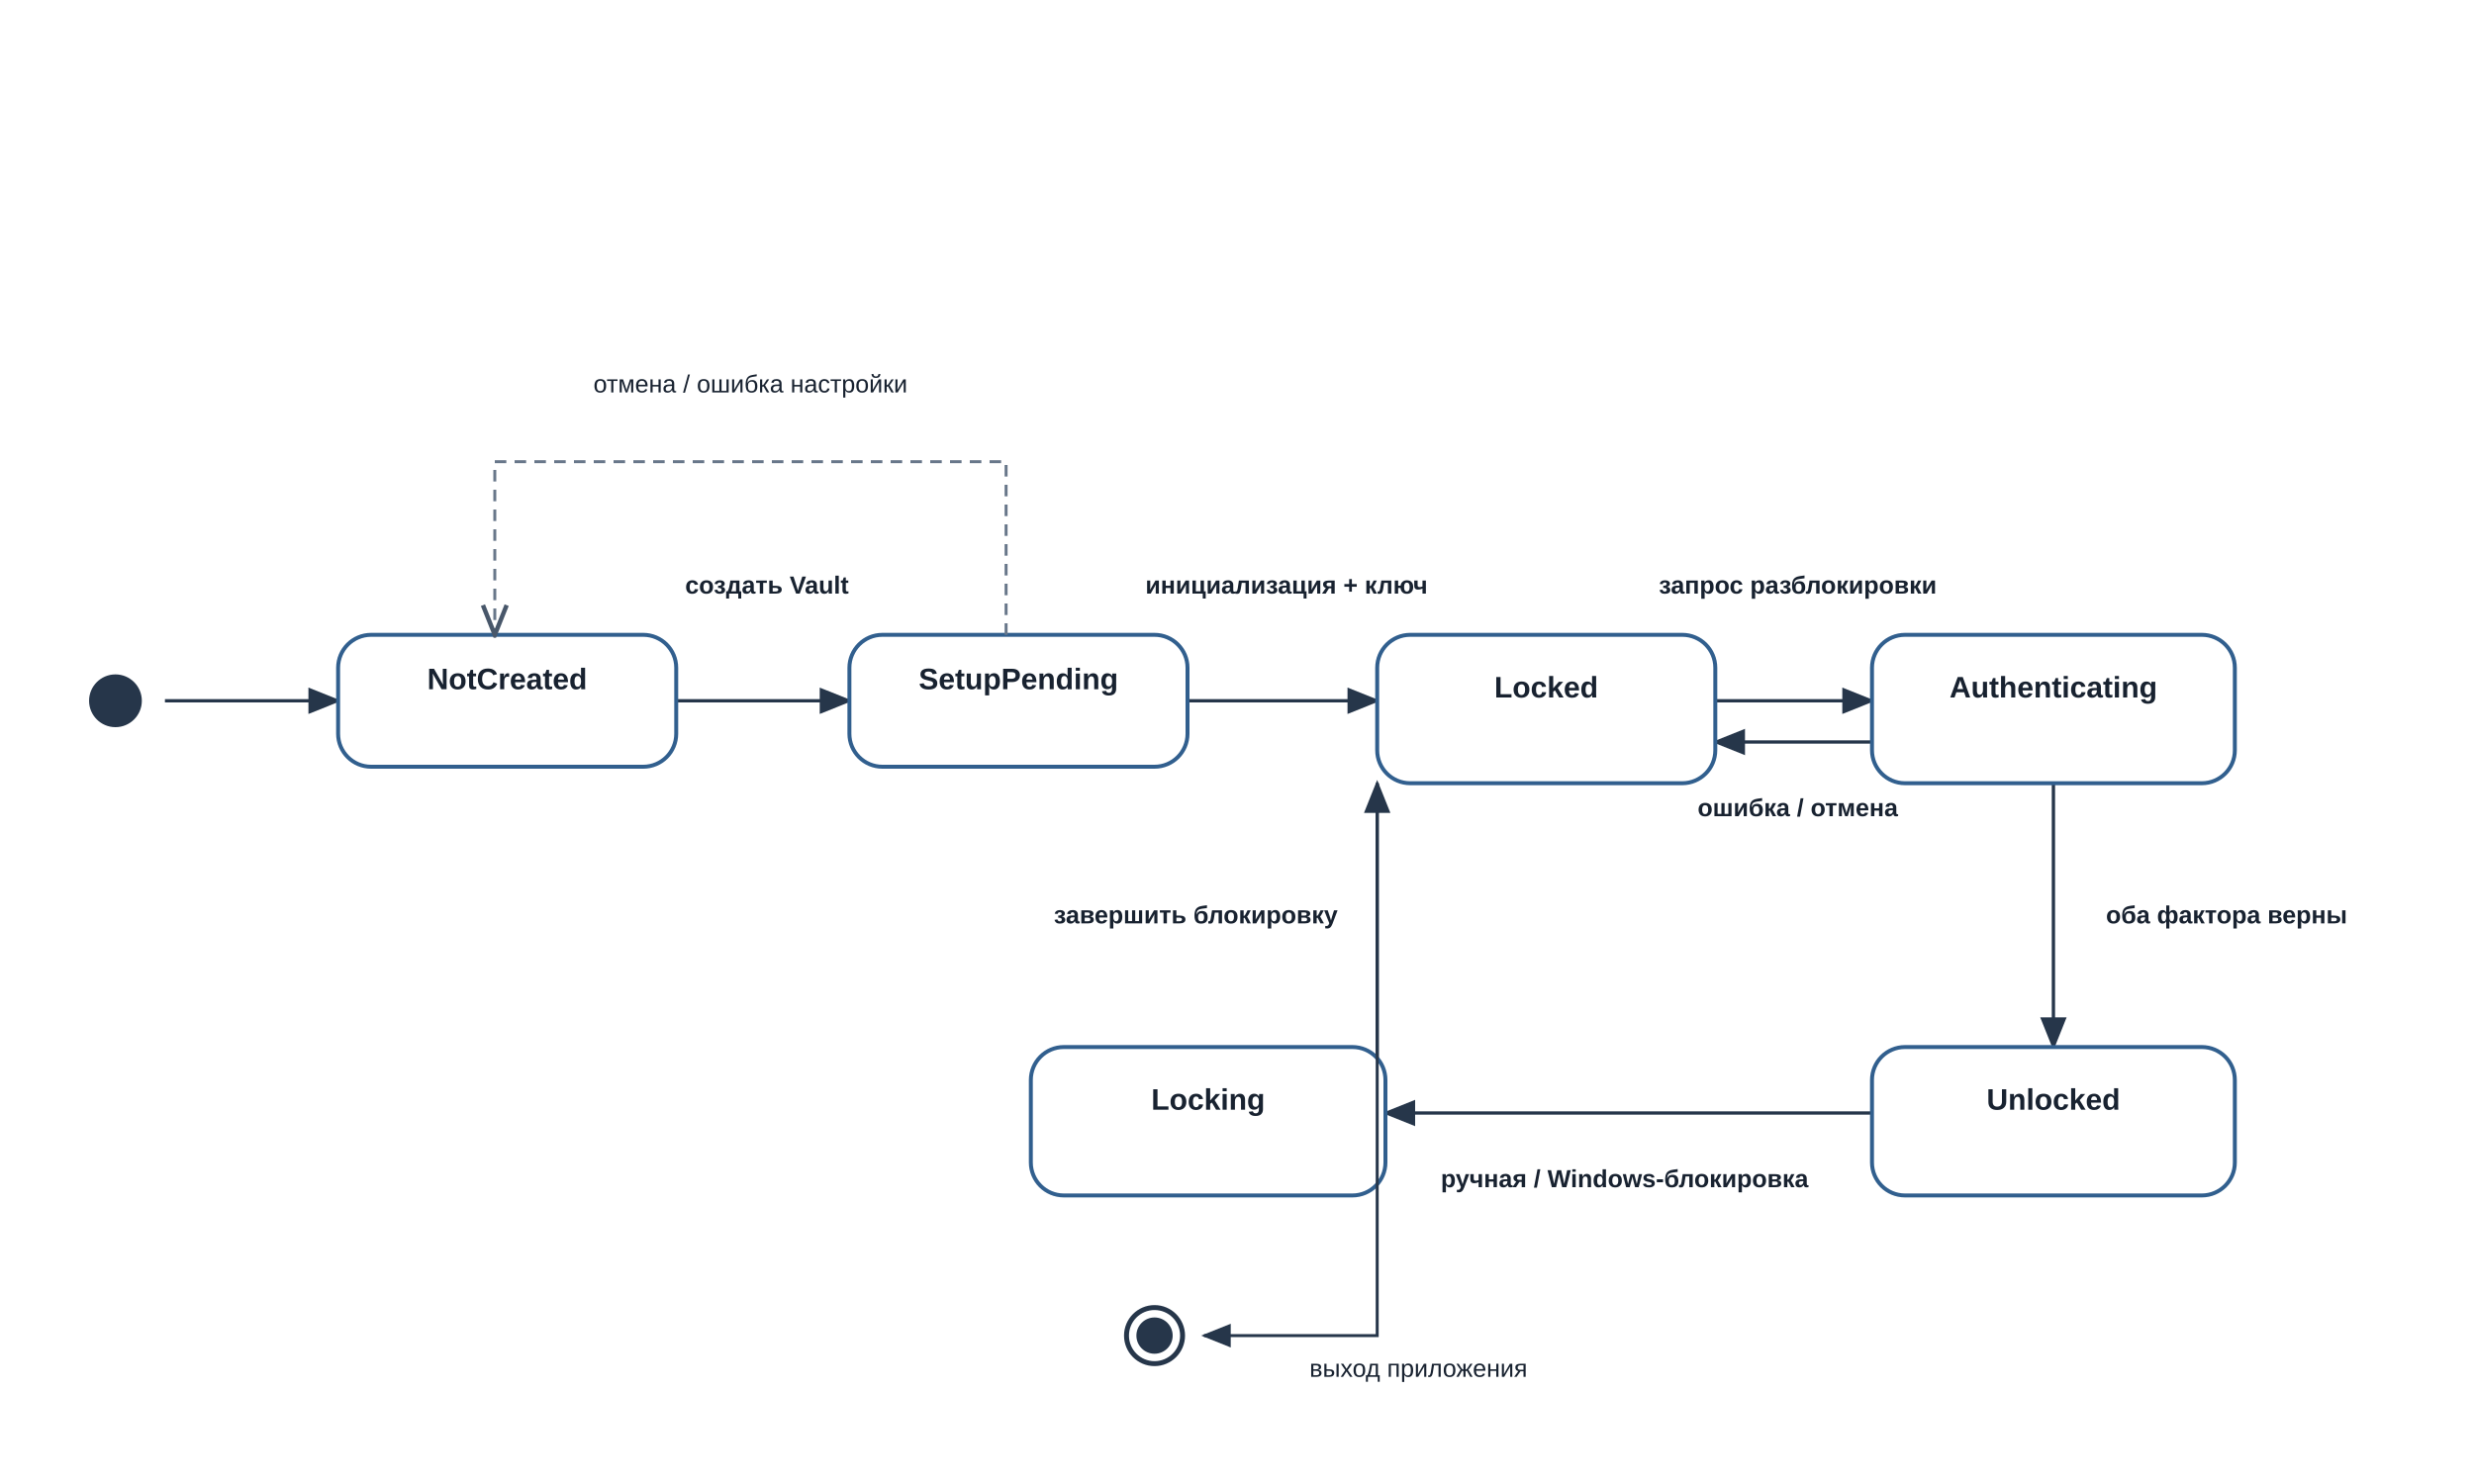
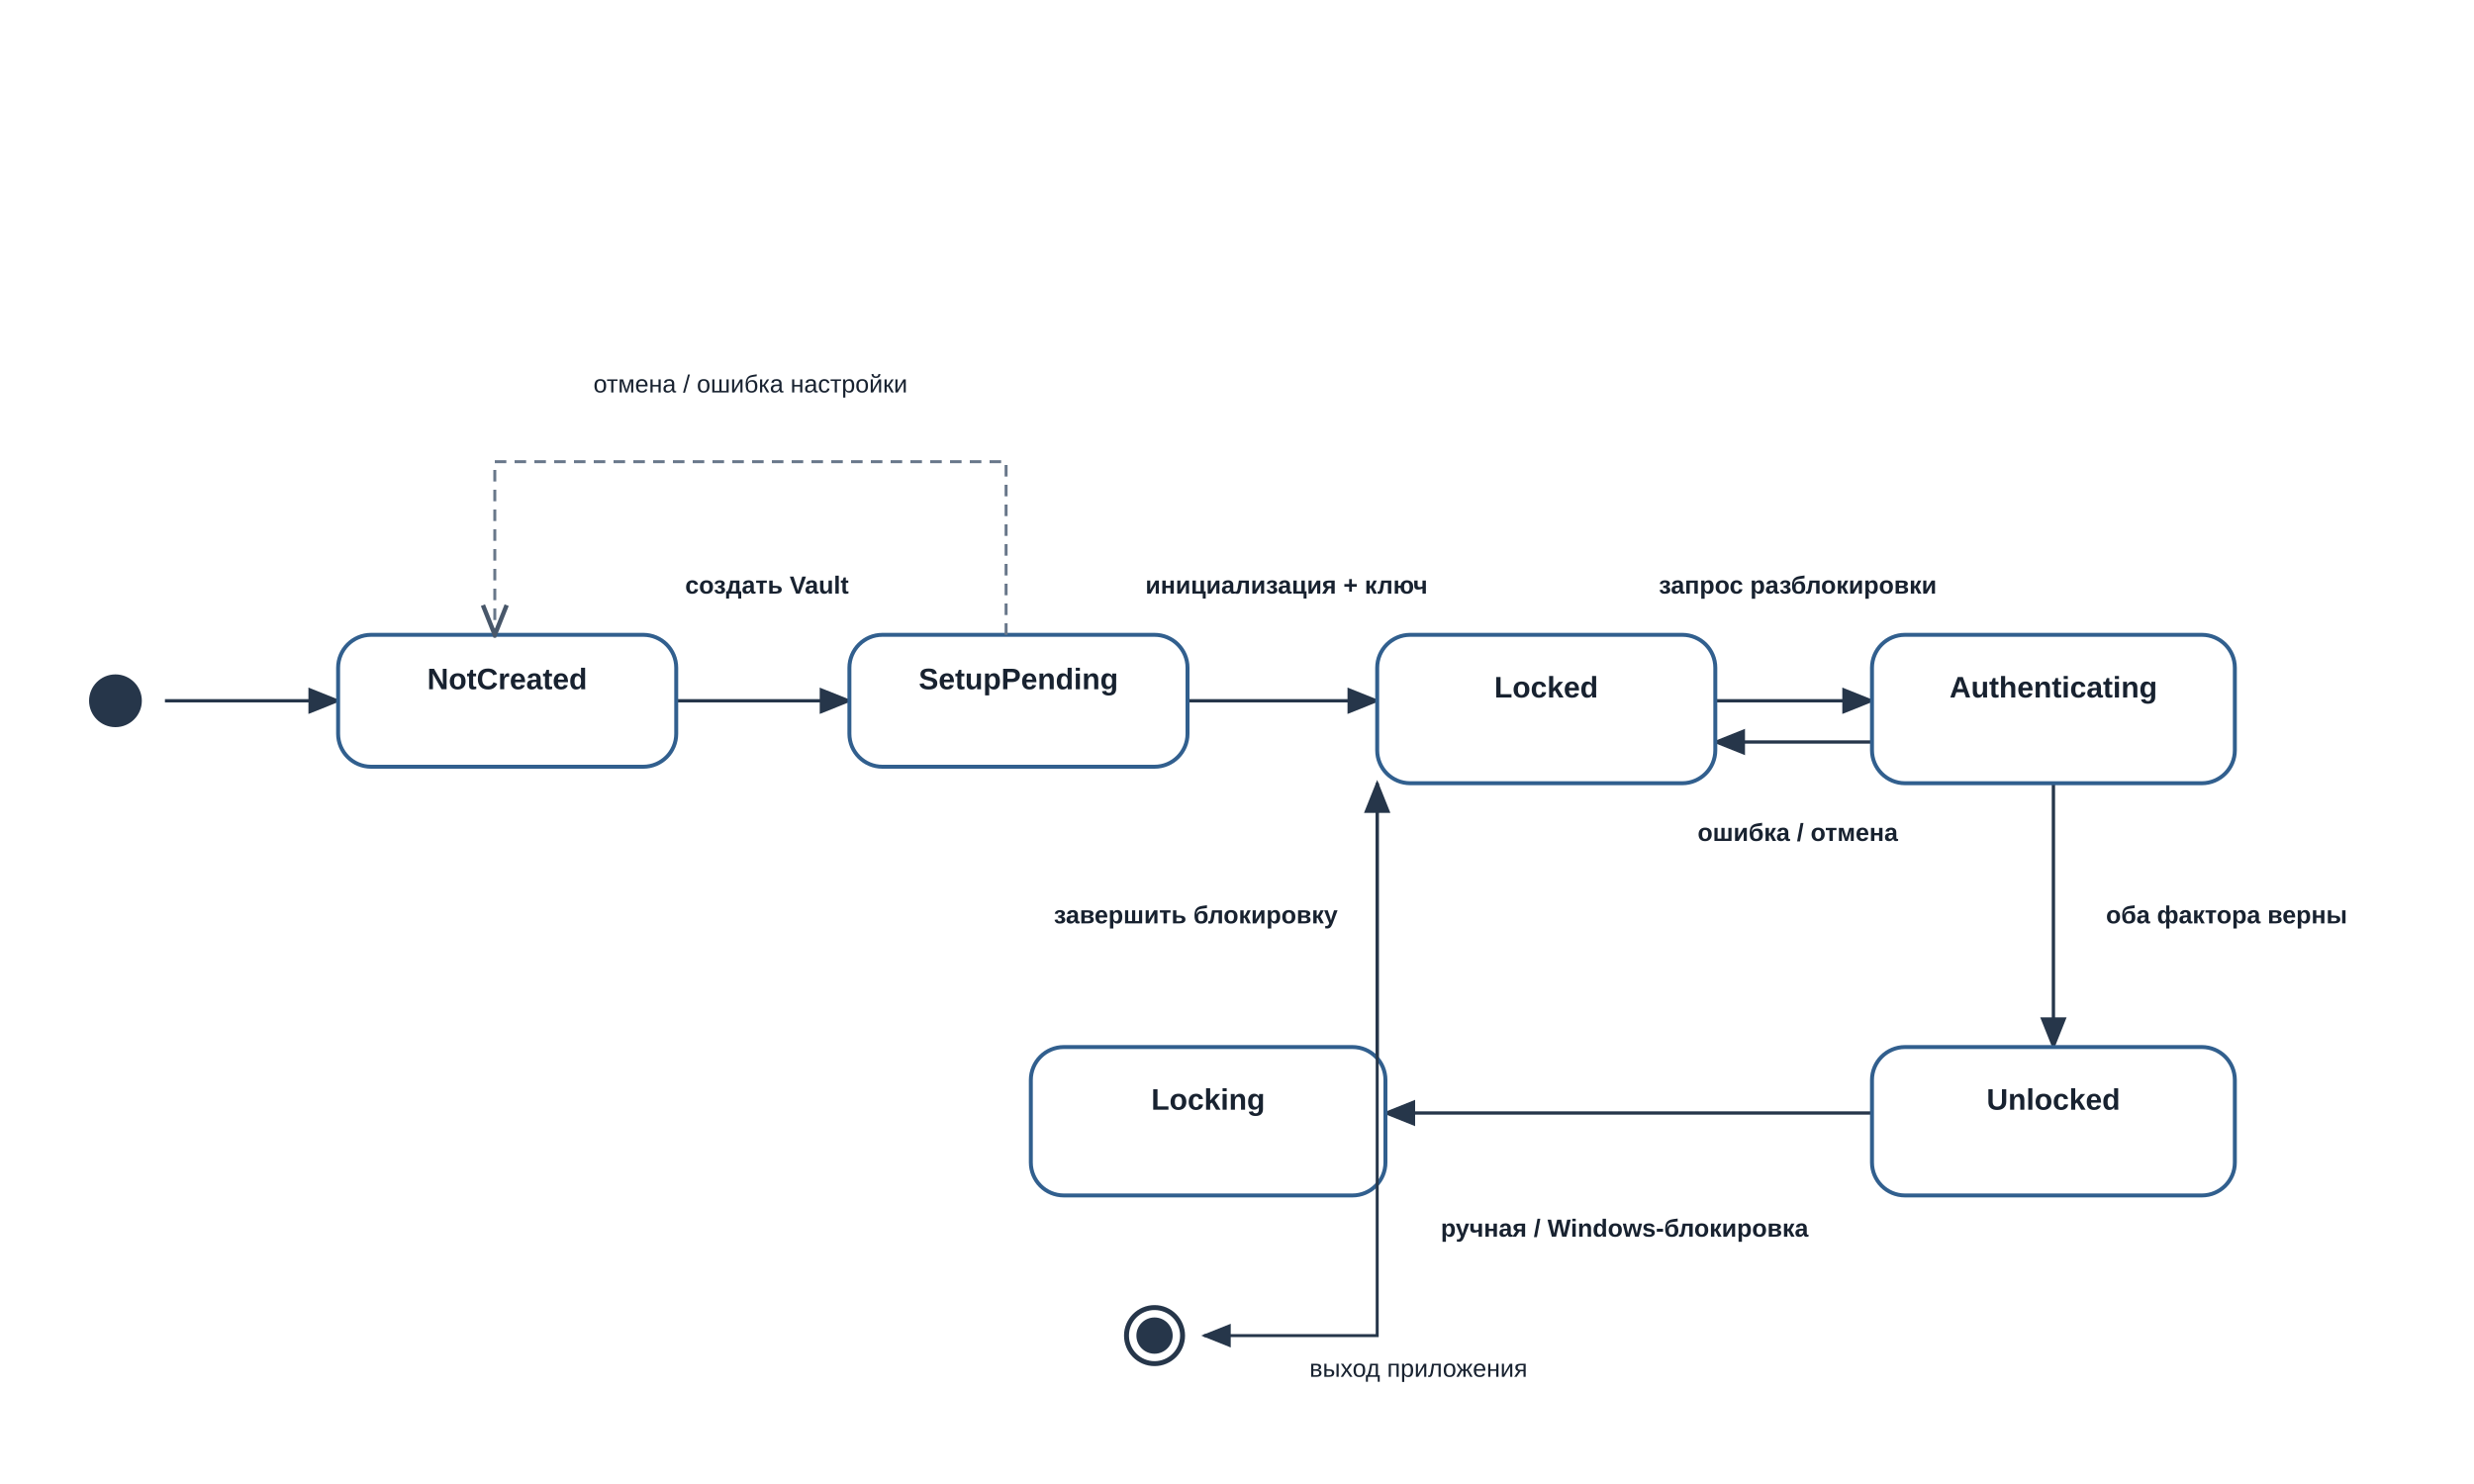
<svg xmlns="http://www.w3.org/2000/svg" width="1500" height="900" viewBox="0 0 1500 900">
  <defs>
    <marker id="arrow" markerWidth="10" markerHeight="8" refX="9" refY="4" orient="auto">
      <path d="M0,0 L10,4 L0,8 z" fill="#26364a" />
    </marker>
    <marker id="openArrow" markerWidth="12" markerHeight="10" refX="11" refY="5" orient="auto">
      <path d="M1,1 L11,5 L1,9" fill="none" stroke="#48576a" stroke-width="1.5" />
    </marker>
    <style>
    text { font-family: Arial, 'DejaVu Sans', sans-serif; fill: #182230; }
    .subtitle { font-size: 17px; fill: #566579; }
    .lane { font-size: 20px; font-weight: 700; fill: #26364a; }
    .label { font-size: 18px; }
    .small { font-size: 15px; }
    .tiny { font-size: 13px; }
  </style>
  </defs>
  <rect width="100%" height="100%" fill="#ffffff" />
  <path d="M 100 425 L 205 425" fill="none" stroke="#26364a" stroke-width="2" marker-end="url(#arrow)" />
  <path d="M 410 425 L 515 425" fill="none" stroke="#26364a" stroke-width="2" marker-end="url(#arrow)" />
-   <text x="465" y="360" text-anchor="middle" font-size="15" font-weight="600" fill="#40536a">создать Vault</text>
+   <text x="465" y="360" text-anchor="middle" font-size="15px" font-weight="600" fill="#40536a" style="paint-order:stroke;stroke:#ffffff;stroke-width:6px;stroke-linejoin:round">создать Vault</text>
  <path d="M 720 425 L 835 425" fill="none" stroke="#26364a" stroke-width="2" marker-end="url(#arrow)" />
-   <text x="780" y="360" text-anchor="middle" font-size="15" font-weight="600" fill="#40536a">инициализация + ключ</text>
+   <text x="780" y="360" text-anchor="middle" font-size="15px" font-weight="600" fill="#40536a" style="paint-order:stroke;stroke:#ffffff;stroke-width:6px;stroke-linejoin:round">инициализация + ключ</text>
  <path d="M 1040 425 L 1135 425" fill="none" stroke="#26364a" stroke-width="2" marker-end="url(#arrow)" />
-   <text x="1090" y="360" text-anchor="middle" font-size="15" font-weight="600" fill="#40536a">запрос разблокировки</text>
+   <text x="1090" y="360" text-anchor="middle" font-size="15px" font-weight="600" fill="#40536a" style="paint-order:stroke;stroke:#ffffff;stroke-width:6px;stroke-linejoin:round">запрос разблокировки</text>
  <path d="M 1245 475 L 1245 635" fill="none" stroke="#26364a" stroke-width="2" marker-end="url(#arrow)" />
-   <text x="1350" y="560" text-anchor="middle" font-size="15" font-weight="600" fill="#40536a">оба фактора верны</text>
+   <text x="1350" y="560" text-anchor="middle" font-size="15px" font-weight="600" fill="#40536a" style="paint-order:stroke;stroke:#ffffff;stroke-width:6px;stroke-linejoin:round">оба фактора верны</text>
  <path d="M 1135 450 L 1040 450" fill="none" stroke="#26364a" stroke-width="2" marker-end="url(#arrow)" />
-   <text x="1090" y="495" text-anchor="middle" font-size="15" font-weight="600" fill="#40536a">ошибка / отмена</text>
+   <text x="1090" y="510" text-anchor="middle" font-size="15px" font-weight="600" fill="#40536a" style="paint-order:stroke;stroke:#ffffff;stroke-width:6px;stroke-linejoin:round">ошибка / отмена</text>
  <path d="M 1135 675 L 840 675" fill="none" stroke="#26364a" stroke-width="2" marker-end="url(#arrow)" />
-   <text x="985" y="720" text-anchor="middle" font-size="15" font-weight="600" fill="#40536a">ручная / Windows-блокировка</text>
+   <text x="985" y="750" text-anchor="middle" font-size="15px" font-weight="600" fill="#40536a" style="paint-order:stroke;stroke:#ffffff;stroke-width:6px;stroke-linejoin:round">ручная / Windows-блокировка</text>
  <path d="M 835 650 L 835 475" fill="none" stroke="#26364a" stroke-width="2" marker-end="url(#arrow)" />
-   <text x="725" y="560" text-anchor="middle" font-size="15" font-weight="600" fill="#40536a">завершить блокировку</text>
+   <text x="725" y="560" text-anchor="middle" font-size="15px" font-weight="600" fill="#40536a" style="paint-order:stroke;stroke:#ffffff;stroke-width:6px;stroke-linejoin:round">завершить блокировку</text>
  <circle cx="70" cy="425" r="16" fill="#26364a" />
  <rect x="205" y="385" width="205" height="80" rx="20" fill="#ffffff" stroke="#315f8e" stroke-width="2.4" />
  <text x="307.5" y="418.0" text-anchor="middle" font-size="18" font-weight="600" fill="#182230">
    <tspan x="307.5" dy="0">NotCreated</tspan>
  </text>
  <rect x="515" y="385" width="205" height="80" rx="20" fill="#ffffff" stroke="#315f8e" stroke-width="2.4" />
  <text x="617.5" y="418.0" text-anchor="middle" font-size="18" font-weight="600" fill="#182230">
    <tspan x="617.5" dy="0">SetupPending</tspan>
  </text>
  <rect x="835" y="385" width="205" height="90" rx="20" fill="#ffffff" stroke="#315f8e" stroke-width="2.4" />
  <text x="937.5" y="423.0" text-anchor="middle" font-size="18" font-weight="600" fill="#182230">
    <tspan x="937.5" dy="0">Locked</tspan>
  </text>
  <rect x="1135" y="385" width="220" height="90" rx="20" fill="#ffffff" stroke="#315f8e" stroke-width="2.4" />
  <text x="1245.0" y="423.0" text-anchor="middle" font-size="18" font-weight="600" fill="#182230">
    <tspan x="1245.0" dy="0">Authenticating</tspan>
  </text>
  <rect x="1135" y="635" width="220" height="90" rx="20" fill="#ffffff" stroke="#315f8e" stroke-width="2.4" />
  <text x="1245.0" y="673.0" text-anchor="middle" font-size="18" font-weight="600" fill="#182230">
    <tspan x="1245.0" dy="0">Unlocked</tspan>
  </text>
  <rect x="625" y="635" width="215" height="90" rx="20" fill="#ffffff" stroke="#315f8e" stroke-width="2.4" />
  <text x="732.5" y="673.0" text-anchor="middle" font-size="18" font-weight="600" fill="#182230">
    <tspan x="732.5" dy="0">Locking</tspan>
  </text>
  <path d="M 610 385 L 610 280 L 300 280 L 300 385" fill="none" stroke="#68778a" stroke-width="1.8" stroke-dasharray="7 5" marker-end="url(#openArrow)" />
  <text x="455" y="238" text-anchor="middle" font-size="15" font-weight="400" fill="#566579">отмена / ошибка настройки</text>
  <path d="M 835 475 L 835 810 L 730 810" fill="none" stroke="#26364a" stroke-width="1.8" marker-end="url(#arrow)" />
  <circle cx="700" cy="810" r="17" fill="#fff" stroke="#26364a" stroke-width="3" />
  <circle cx="700" cy="810" r="11" fill="#26364a" />
  <text x="860" y="835" text-anchor="middle" font-size="15" font-weight="400" fill="#566579">выход приложения</text>
</svg>
